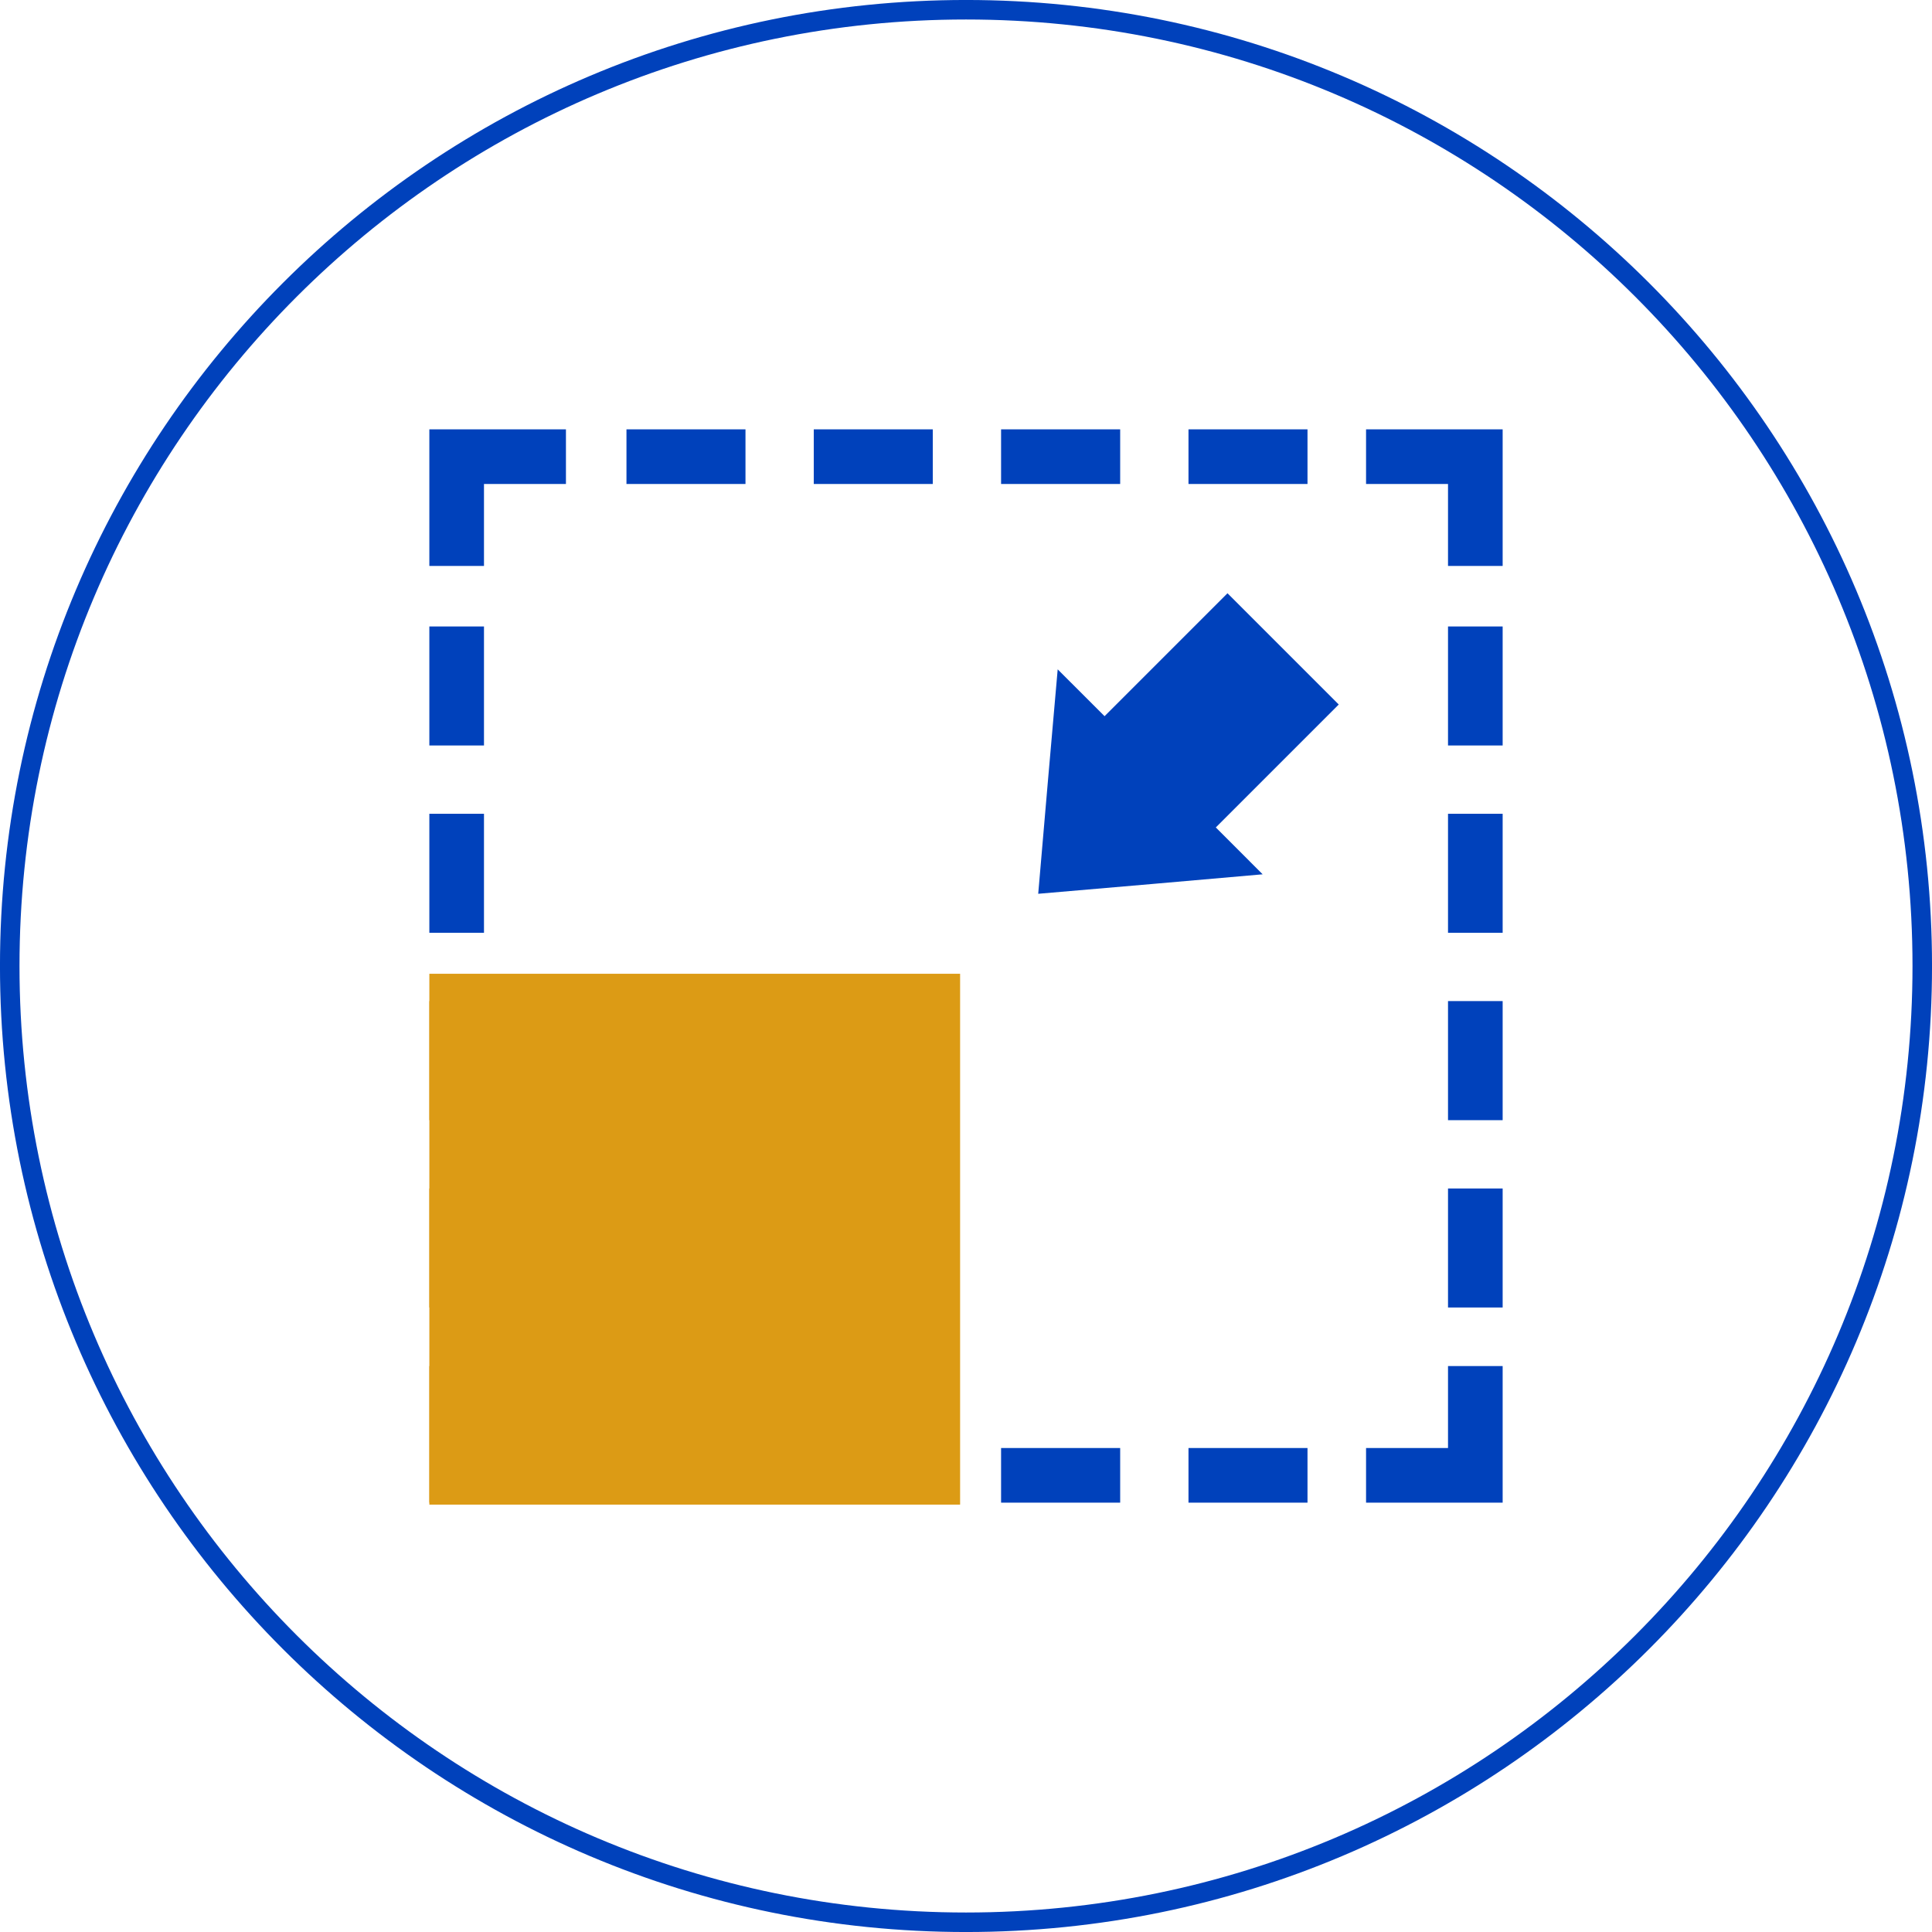
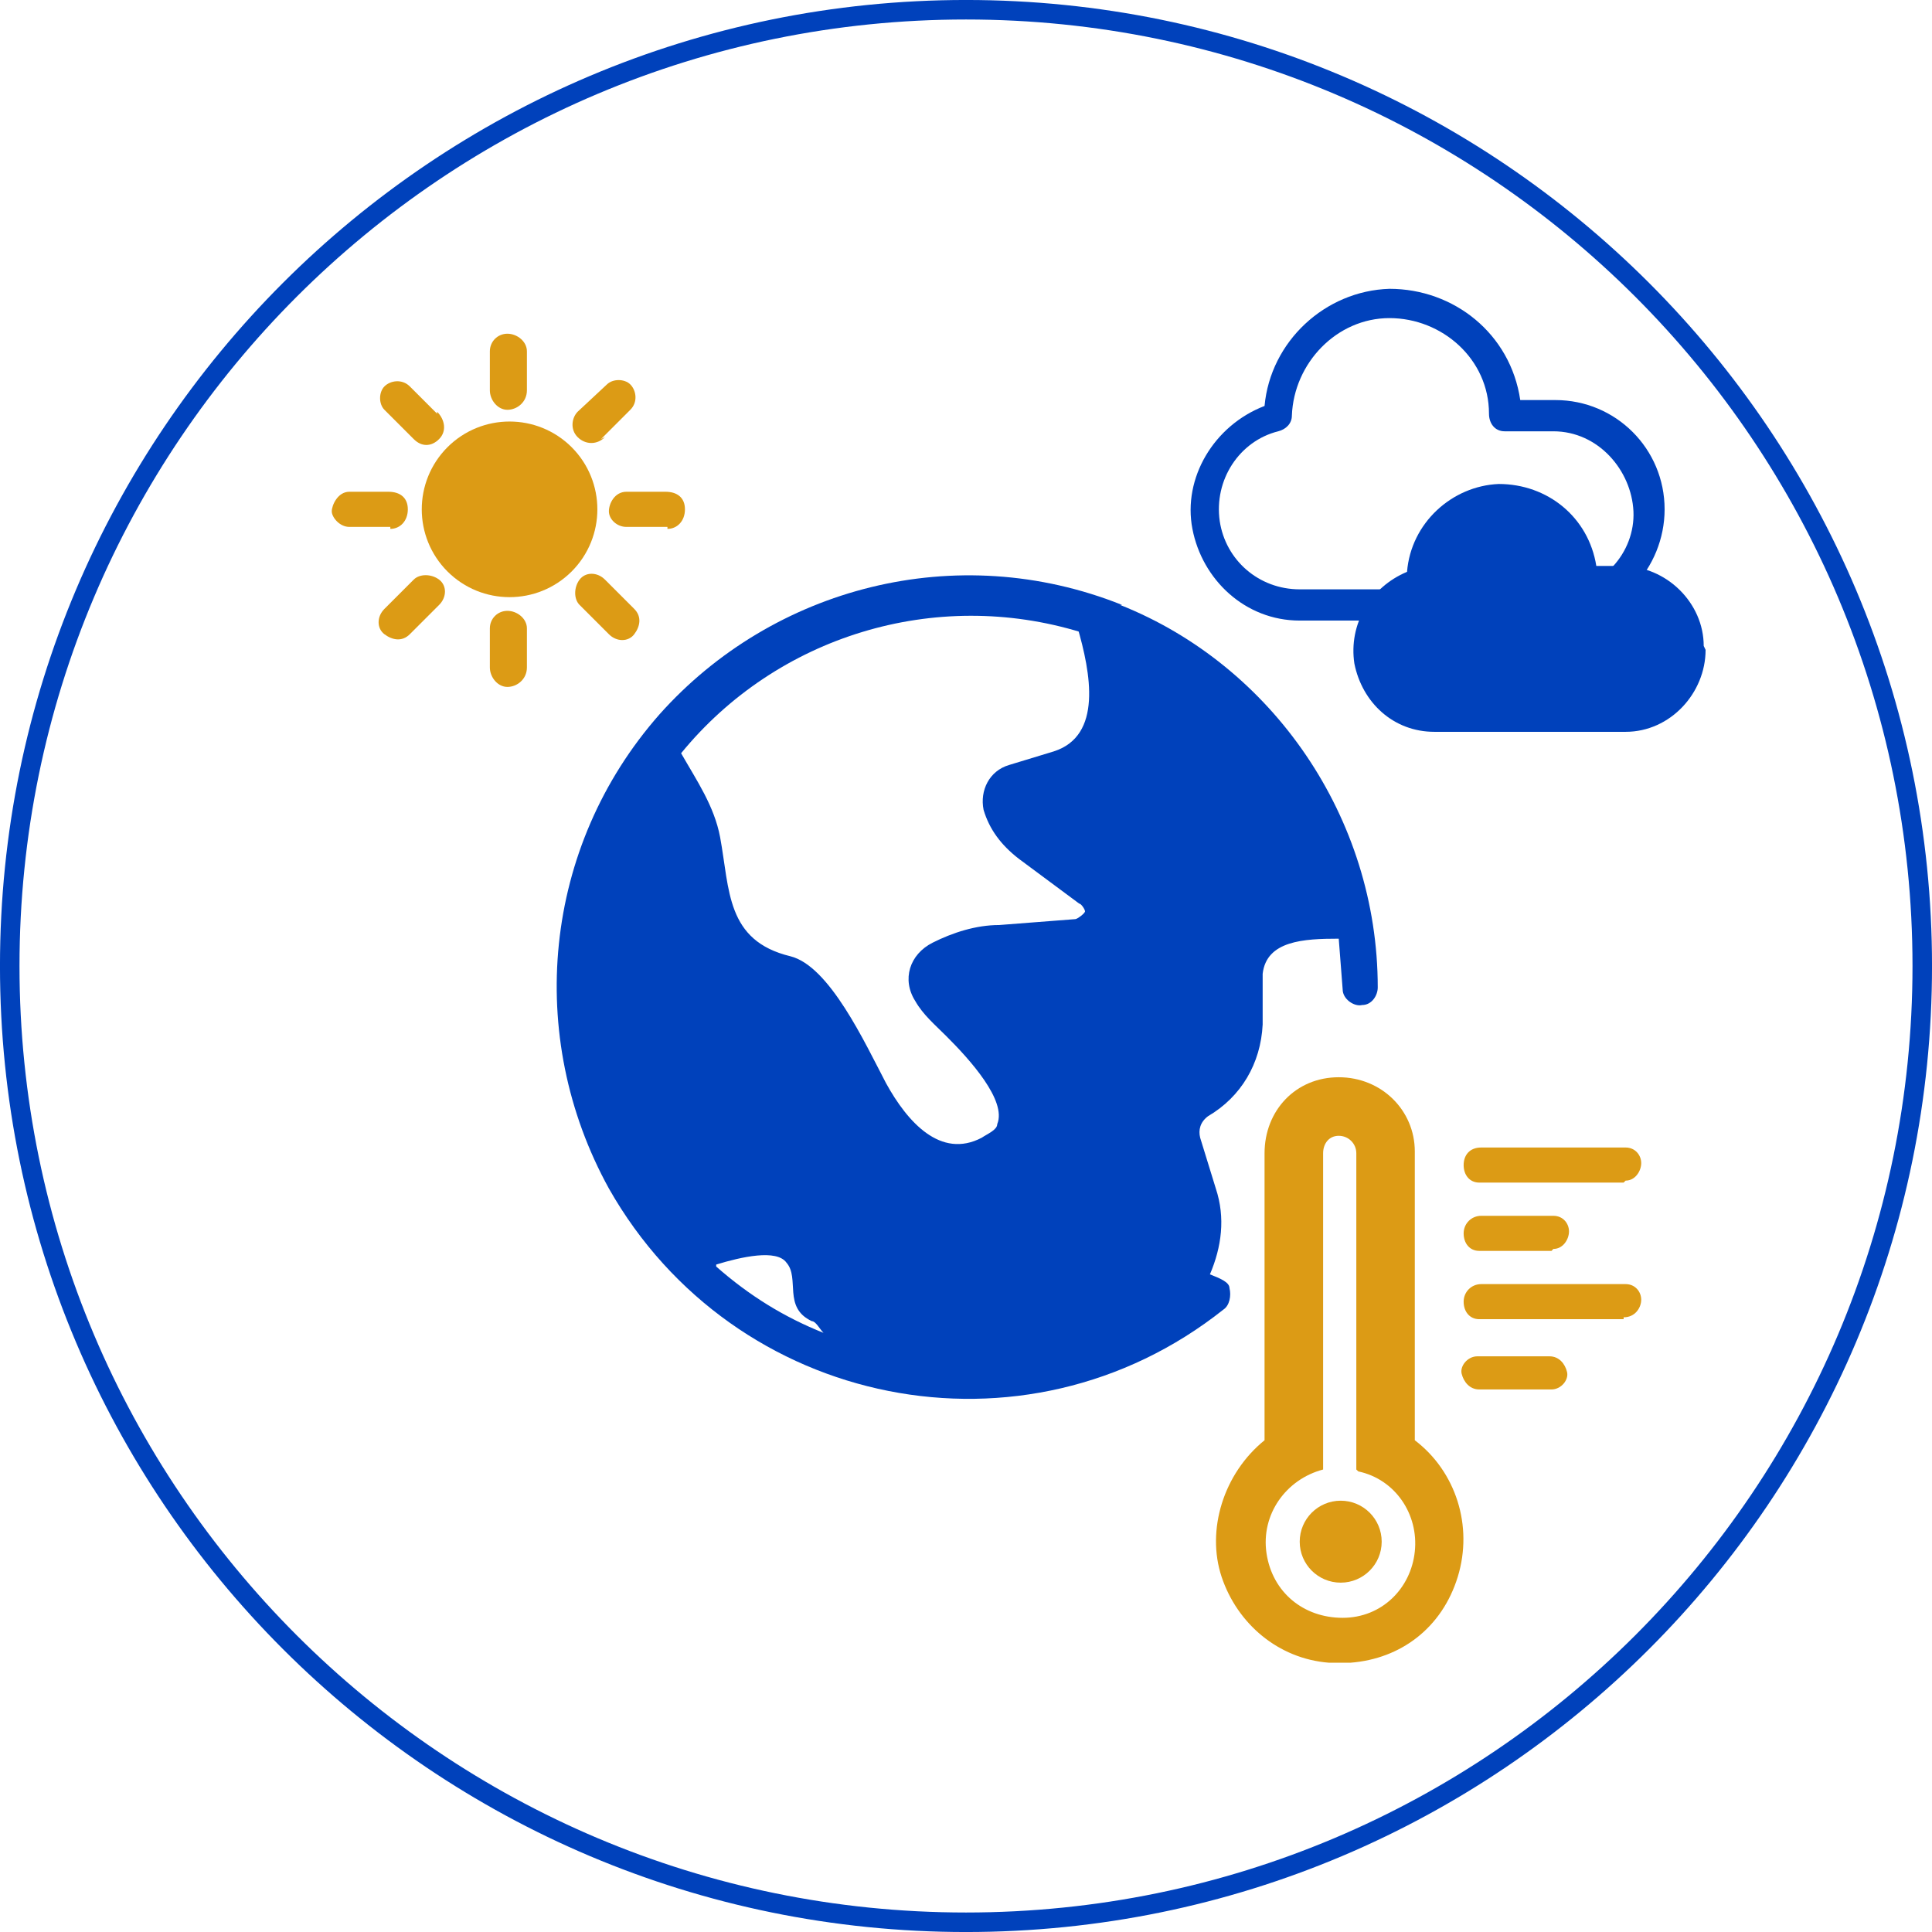
<svg xmlns="http://www.w3.org/2000/svg" width="100px" height="100px" viewBox="0 0 100 100" version="1.1">
  <g id="surface1">
    <path style="fill:none;stroke-width:1;stroke-linecap:butt;stroke-linejoin:miter;stroke:rgb(0%,25.49%,73.333%);stroke-opacity:1;stroke-miterlimit:10;" d="M 98.501 49.5 C 98.501 22.437 76.563 0.499 49.5 0.499 C 22.437 0.499 0.499 22.437 0.499 49.5 C 0.499 76.563 22.437 98.501 49.5 98.501 C 76.563 98.501 98.501 76.563 98.501 49.5 Z M 98.501 49.5 " transform="matrix(1.010101,0,0,1.010101,0,0)" />
-     <path style=" stroke:none;fill-rule:nonzero;fill:rgb(86.275%,60.784%,8.235%);fill-opacity:1;" d="M 22.223 50.402 L 49.695 50.402 L 49.695 77.879 L 22.223 77.879 Z M 22.223 50.402 " />
-     <path style=" stroke:none;fill-rule:nonzero;fill:rgb(0%,25.49%,73.333%);fill-opacity:1;" d="M 61.516 22.223 L 67.676 22.223 L 67.676 25.051 L 61.516 25.051 Z M 61.516 22.223 " />
-     <path style=" stroke:none;fill-rule:nonzero;fill:rgb(0%,25.49%,73.333%);fill-opacity:1;" d="M 51.816 22.223 L 57.98 22.223 L 57.98 25.051 L 51.816 25.051 Z M 51.816 22.223 " />
-     <path style=" stroke:none;fill-rule:nonzero;fill:rgb(0%,25.49%,73.333%);fill-opacity:1;" d="M 42.121 22.223 L 48.281 22.223 L 48.281 25.051 L 42.121 25.051 Z M 42.121 22.223 " />
-     <path style=" stroke:none;fill-rule:nonzero;fill:rgb(0%,25.49%,73.333%);fill-opacity:1;" d="M 32.426 22.223 L 38.586 22.223 L 38.586 25.051 L 32.426 25.051 Z M 32.426 22.223 " />
-     <path style=" stroke:none;fill-rule:nonzero;fill:rgb(0%,25.49%,73.333%);fill-opacity:1;" d="M 74.949 61.516 L 77.777 61.516 L 77.777 67.676 L 74.949 67.676 Z M 74.949 61.516 " />
-     <path style=" stroke:none;fill-rule:nonzero;fill:rgb(0%,25.49%,73.333%);fill-opacity:1;" d="M 74.949 51.816 L 77.777 51.816 L 77.777 57.98 L 74.949 57.98 Z M 74.949 51.816 " />
-     <path style=" stroke:none;fill-rule:nonzero;fill:rgb(0%,25.49%,73.333%);fill-opacity:1;" d="M 74.949 42.121 L 77.777 42.121 L 77.777 48.281 L 74.949 48.281 Z M 74.949 42.121 " />
-     <path style=" stroke:none;fill-rule:nonzero;fill:rgb(0%,25.49%,73.333%);fill-opacity:1;" d="M 74.949 32.426 L 77.777 32.426 L 77.777 38.586 L 74.949 38.586 Z M 74.949 32.426 " />
-     <path style=" stroke:none;fill-rule:nonzero;fill:rgb(0%,25.49%,73.333%);fill-opacity:1;" d="M 70.707 22.223 L 70.707 25.051 L 74.949 25.051 L 74.949 29.293 L 77.777 29.293 L 77.777 22.223 Z M 70.707 22.223 " />
-     <path style=" stroke:none;fill-rule:nonzero;fill:rgb(86.275%,60.784%,8.235%);fill-opacity:1;" d="M 32.426 74.949 L 38.586 74.949 L 38.586 77.777 L 32.426 77.777 Z M 32.426 74.949 " />
-     <path style=" stroke:none;fill-rule:nonzero;fill:rgb(86.275%,60.784%,8.235%);fill-opacity:1;" d="M 42.121 74.949 L 48.281 74.949 L 48.281 77.777 L 42.121 77.777 Z M 42.121 74.949 " />
-     <path style=" stroke:none;fill-rule:nonzero;fill:rgb(0%,25.49%,73.333%);fill-opacity:1;" d="M 51.816 74.949 L 57.98 74.949 L 57.98 77.777 L 51.816 77.777 Z M 51.816 74.949 " />
-     <path style=" stroke:none;fill-rule:nonzero;fill:rgb(0%,25.49%,73.333%);fill-opacity:1;" d="M 61.516 74.949 L 67.676 74.949 L 67.676 77.777 L 61.516 77.777 Z M 61.516 74.949 " />
-     <path style=" stroke:none;fill-rule:nonzero;fill:rgb(0%,25.49%,73.333%);fill-opacity:1;" d="M 74.949 74.645 L 74.949 74.949 L 70.707 74.949 L 70.707 77.777 L 77.777 77.777 L 77.777 70.707 L 74.949 70.707 Z M 74.949 74.645 " />
-     <path style=" stroke:none;fill-rule:nonzero;fill:rgb(0%,25.49%,73.333%);fill-opacity:1;" d="M 22.223 32.426 L 25.051 32.426 L 25.051 38.586 L 22.223 38.586 Z M 22.223 32.426 " />
-     <path style=" stroke:none;fill-rule:nonzero;fill:rgb(0%,25.49%,73.333%);fill-opacity:1;" d="M 22.223 42.121 L 25.051 42.121 L 25.051 48.281 L 22.223 48.281 Z M 22.223 42.121 " />
-     <path style=" stroke:none;fill-rule:nonzero;fill:rgb(0%,25.49%,73.333%);fill-opacity:1;" d="M 22.223 29.293 L 25.051 29.293 L 25.051 25.051 L 29.293 25.051 L 29.293 22.223 L 22.223 22.223 Z M 22.223 29.293 " />
-     <path style=" stroke:none;fill-rule:nonzero;fill:rgb(86.275%,60.784%,8.235%);fill-opacity:1;" d="M 22.223 51.816 L 25.051 51.816 L 25.051 57.98 L 22.223 57.98 Z M 22.223 51.816 " />
-     <path style=" stroke:none;fill-rule:nonzero;fill:rgb(86.275%,60.784%,8.235%);fill-opacity:1;" d="M 22.223 61.516 L 25.051 61.516 L 25.051 67.676 L 22.223 67.676 Z M 22.223 61.516 " />
-     <path style=" stroke:none;fill-rule:nonzero;fill:rgb(86.275%,60.784%,8.235%);fill-opacity:1;" d="M 25.051 70.707 L 22.223 70.707 L 22.223 77.777 L 29.293 77.777 L 29.293 74.949 L 25.051 74.949 Z M 25.051 70.707 " />
-     <path style=" stroke:none;fill-rule:nonzero;fill:rgb(0%,25.49%,73.333%);fill-opacity:1;" d="M 54.746 34.645 L 54.242 40.402 L 53.738 46.262 L 59.598 45.758 L 65.355 45.254 L 62.93 42.828 L 69.293 36.465 L 63.535 30.707 L 57.172 37.07 Z M 54.746 34.645 " />
+     <path style=" stroke:none;fill-rule:nonzero;fill:rgb(0%,25.49%,73.333%);fill-opacity:1;" d="M 80.504 32.121 L 67.273 32.121 C 64.445 32.121 62.223 30 61.719 27.375 C 61.211 24.746 62.828 22.02 65.453 21.012 C 65.758 17.676 68.586 15.051 71.918 14.949 C 75.254 14.949 78.184 17.273 78.688 20.707 L 80.504 20.707 C 83.637 20.707 86.16 23.23 86.16 26.363 C 86.16 29.395 83.738 32.121 80.504 32.121 Z M 80.504 30.605 C 82.93 30.605 84.645 28.586 84.547 26.465 C 84.445 24.344 82.727 22.324 80.402 22.324 L 77.879 22.324 C 77.375 22.324 77.07 21.918 77.07 21.414 C 77.07 18.586 74.645 16.465 71.918 16.465 C 69.191 16.465 66.969 18.789 66.867 21.516 C 66.867 21.918 66.566 22.223 66.16 22.324 C 64.141 22.828 62.828 24.848 63.133 26.969 C 63.434 28.988 65.152 30.504 67.273 30.504 L 80.402 30.504 Z M 80.504 30.605 " />
+     <path style=" stroke:none;fill-rule:nonzero;fill:rgb(0%,25.49%,73.333%);fill-opacity:1;" d="M 88.281 33.637 C 88.281 35.859 86.465 37.879 84.141 37.879 L 74.242 37.879 C 72.121 37.879 70.504 36.363 70.102 34.344 C 69.797 32.324 70.91 30.402 72.828 29.598 C 73.031 27.07 75.152 25.152 77.574 25.051 C 80.102 25.051 82.223 26.77 82.625 29.293 L 83.938 29.293 C 86.262 29.293 88.184 31.211 88.184 33.434 Z M 88.281 33.637 " />
+     <path style=" stroke:none;fill-rule:nonzero;fill:rgb(86.275%,60.784%,8.235%);fill-opacity:1;" d="M 29.59 23.148 C 27.812 21.375 24.938 21.375 23.16 23.148 C 21.387 24.926 21.387 27.801 23.16 29.578 C 24.938 31.352 27.812 31.352 29.59 29.578 C 31.363 27.801 31.363 24.926 29.59 23.148 Z M 29.59 23.148 " />
+     <path style=" stroke:none;fill-rule:nonzero;fill:rgb(86.275%,60.784%,8.235%);fill-opacity:1;" d="M 27.273 34.547 C 27.273 35.152 26.77 35.555 26.262 35.555 C 25.758 35.555 25.355 35.051 25.355 34.547 L 25.355 32.523 C 25.355 32.02 25.758 31.617 26.262 31.617 C 26.77 31.617 27.273 32.02 27.273 32.523 Z M 27.273 34.547 " />
+     <path style=" stroke:none;fill-rule:nonzero;fill:rgb(86.275%,60.784%,8.235%);fill-opacity:1;" d="M 34.547 27.273 L 32.426 27.273 C 31.918 27.273 31.516 26.867 31.516 26.465 C 31.516 26.062 31.816 25.453 32.426 25.453 L 34.445 25.453 C 35.051 25.453 35.453 25.758 35.453 26.363 C 35.453 26.969 35.051 27.375 34.547 27.375 Z M 34.547 27.273 " />
+     <path style=" stroke:none;fill-rule:nonzero;fill:rgb(86.275%,60.784%,8.235%);fill-opacity:1;" d="M 20.203 27.273 L 18.082 27.273 C 17.574 27.273 17.172 26.77 17.172 26.465 C 17.172 26.16 17.477 25.453 18.082 25.453 L 20.102 25.453 C 20.707 25.453 21.109 25.758 21.109 26.363 C 21.109 26.969 20.707 27.375 20.203 27.375 Z M 20.203 27.273 " />
+     <path style=" stroke:none;fill-rule:nonzero;fill:rgb(86.275%,60.784%,8.235%);fill-opacity:1;" d="M 27.273 20.203 C 27.273 20.809 26.77 21.211 26.262 21.211 C 25.758 21.211 25.355 20.707 25.355 20.203 L 25.355 18.184 C 25.355 17.676 25.758 17.273 26.262 17.273 C 26.77 17.273 27.273 17.676 27.273 18.184 Z M 27.273 20.203 " />
+     <path style=" stroke:none;fill-rule:nonzero;fill:rgb(86.275%,60.784%,8.235%);fill-opacity:1;" d="M 32.828 31.516 C 33.23 31.918 33.133 32.426 32.828 32.828 C 32.523 33.23 31.918 33.23 31.516 32.828 L 30 31.312 C 29.695 31.012 29.695 30.402 30 30 C 30.305 29.598 30.91 29.598 31.312 30 Z M 32.828 31.516 " />
+     <path style=" stroke:none;fill-rule:nonzero;fill:rgb(86.275%,60.784%,8.235%);fill-opacity:1;" d="M 21.211 32.828 C 20.809 33.23 20.305 33.133 19.898 32.828 C 19.496 32.523 19.496 31.918 19.898 31.516 L 21.414 30 C 21.719 29.695 22.324 29.695 22.727 30 C 23.133 30.305 23.133 30.91 22.727 31.312 Z M 21.211 32.828 " />
+     <path style=" stroke:none;fill-rule:nonzero;fill:rgb(86.275%,60.784%,8.235%);fill-opacity:1;" d="M 31.312 22.625 C 30.91 23.031 30.305 23.031 29.898 22.625 C 29.496 22.223 29.598 21.617 29.898 21.312 L 31.414 19.898 C 31.719 19.598 32.324 19.598 32.625 19.898 C 32.93 20.203 33.031 20.809 32.625 21.211 L 31.109 22.727 Z M 31.312 22.625 " />
+     <path style=" stroke:none;fill-rule:nonzero;fill:rgb(86.275%,60.784%,8.235%);fill-opacity:1;" d="M 22.625 21.312 C 23.031 21.719 23.133 22.324 22.727 22.727 C 22.324 23.133 21.816 23.133 21.414 22.727 L 19.898 21.211 C 19.598 20.91 19.598 20.305 19.898 20 C 20.203 19.695 20.809 19.598 21.211 20 L 22.625 21.414 Z M 22.625 21.312 " />
+     <path style=" stroke:none;fill-rule:nonzero;fill:rgb(0%,25.49%,73.333%);fill-opacity:1;" d="M 58.082 31.312 C 49.496 27.879 40 30.402 34.141 36.969 C 28.082 43.84 27.172 53.637 31.516 61.516 C 37.98 72.93 53.031 75.961 63.332 67.777 C 63.637 67.574 63.738 67.07 63.637 66.668 C 63.637 66.363 63.133 66.16 62.625 65.961 C 63.23 64.547 63.434 63.031 62.93 61.516 L 62.121 58.891 C 62.02 58.484 62.121 58.082 62.523 57.777 C 64.242 56.77 65.254 55.051 65.355 53.031 L 65.355 50.402 C 65.555 48.688 67.477 48.586 69.293 48.586 L 69.496 51.211 C 69.496 51.719 70.102 52.121 70.504 52.02 C 71.012 52.02 71.312 51.516 71.312 51.109 C 71.312 42.324 65.859 34.445 57.98 31.312 Z M 55.758 32.426 C 56.465 34.848 57.07 38.082 54.547 38.891 L 52.223 39.598 C 51.211 39.898 50.707 40.91 50.91 41.918 C 51.211 42.93 51.816 43.738 52.727 44.445 L 55.859 46.77 C 55.961 46.77 56.16 47.07 56.16 47.172 C 56.16 47.273 55.758 47.574 55.656 47.574 L 51.719 47.879 C 50.504 47.879 49.293 48.281 48.281 48.789 C 47.07 49.395 46.668 50.707 47.375 51.816 C 47.777 52.523 48.383 53.031 48.988 53.637 C 50.203 54.848 52.121 56.969 51.617 58.184 C 51.617 58.484 51.109 58.688 50.809 58.891 C 48.688 60 46.969 58.082 45.859 56.062 C 44.746 53.938 42.93 50 40.91 49.496 C 37.574 48.688 37.777 46.062 37.273 43.332 C 36.969 41.719 36.062 40.402 35.254 38.988 C 40.203 32.93 48.383 30.402 55.961 32.727 Z M 37.07 65.453 C 38.383 65.051 40.203 64.645 40.707 65.355 C 41.414 66.16 40.504 67.676 42.02 68.383 C 42.223 68.383 42.426 68.789 42.625 68.988 C 40.605 68.184 38.789 67.07 37.07 65.555 Z M 37.07 65.453 " />
+     <path style=" stroke:none;fill-rule:nonzero;fill:rgb(86.275%,60.784%,8.235%);fill-opacity:1;" d="M 84.039 61.211 L 76.566 61.211 C 76.062 61.211 75.758 60.809 75.758 60.305 C 75.758 59.797 76.062 59.395 76.668 59.395 L 84.141 59.395 C 84.645 59.395 84.949 59.797 84.949 60.203 C 84.949 60.605 84.645 61.109 84.141 61.109 Z M 84.039 61.211 " />
+     <path style=" stroke:none;fill-rule:nonzero;fill:rgb(86.275%,60.784%,8.235%);fill-opacity:1;" d="M 84.039 68.281 L 76.566 68.281 C 76.062 68.281 75.758 67.879 75.758 67.375 C 75.758 66.867 76.16 66.465 76.668 66.465 L 84.141 66.465 C 84.645 66.465 84.949 66.867 84.949 67.273 C 84.949 67.676 84.645 68.184 84.039 68.184 Z M 84.039 68.281 " />
+     <path style=" stroke:none;fill-rule:nonzero;fill:rgb(86.275%,60.784%,8.235%);fill-opacity:1;" d="M 80.305 64.746 L 76.566 64.746 C 76.062 64.746 75.758 64.344 75.758 63.84 C 75.758 63.332 76.16 62.93 76.668 62.93 L 80.402 62.93 C 80.91 62.93 81.211 63.332 81.211 63.738 C 81.211 64.141 80.91 64.645 80.402 64.645 Z M 80.305 64.746 " />
+     <path style=" stroke:none;fill-rule:nonzero;fill:rgb(86.275%,60.784%,8.235%);fill-opacity:1;" d="M 80.305 71.918 L 76.566 71.918 C 76.062 71.918 75.758 71.516 75.656 71.109 C 75.555 70.707 75.961 70.203 76.465 70.203 L 80.203 70.203 C 80.707 70.203 81.012 70.605 81.109 71.012 C 81.211 71.414 80.809 71.918 80.305 71.918 Z M 80.305 71.918 " />
+     <path style=" stroke:none;fill-rule:nonzero;fill:rgb(86.275%,60.784%,8.235%);fill-opacity:1;" d="M 70 86.062 L 68.789 86.062 C 66.16 85.859 64.039 84.039 63.23 81.617 C 62.426 79.191 63.332 76.262 65.453 74.547 L 65.453 59.695 C 65.453 57.477 67.07 55.758 69.293 55.758 C 71.516 55.758 73.23 57.477 73.23 59.598 L 73.23 74.547 C 75.355 76.16 76.262 78.988 75.453 81.617 C 74.645 84.242 72.523 85.859 69.898 86.062 Z M 70.203 76.062 L 70.203 59.695 C 70.203 59.191 69.797 58.789 69.293 58.789 C 68.789 58.789 68.484 59.191 68.484 59.695 L 68.484 76.062 C 66.566 76.566 65.254 78.383 65.555 80.402 C 65.859 82.426 67.477 83.738 69.496 83.738 C 71.516 83.738 73.031 82.223 73.23 80.305 C 73.434 78.383 72.223 76.566 70.305 76.16 Z M 70.203 76.062 " />
+     <path style=" stroke:none;fill-rule:nonzero;fill:rgb(86.275%,60.784%,8.235%);fill-opacity:1;" d="M 71.516 79.797 C 71.516 78.625 70.566 77.676 69.395 77.676 C 68.223 77.676 67.273 78.625 67.273 79.797 C 67.273 80.969 68.223 81.918 69.395 81.918 C 70.566 81.918 71.516 80.969 71.516 79.797 Z M 71.516 79.797 " />
  </g>
</svg>
